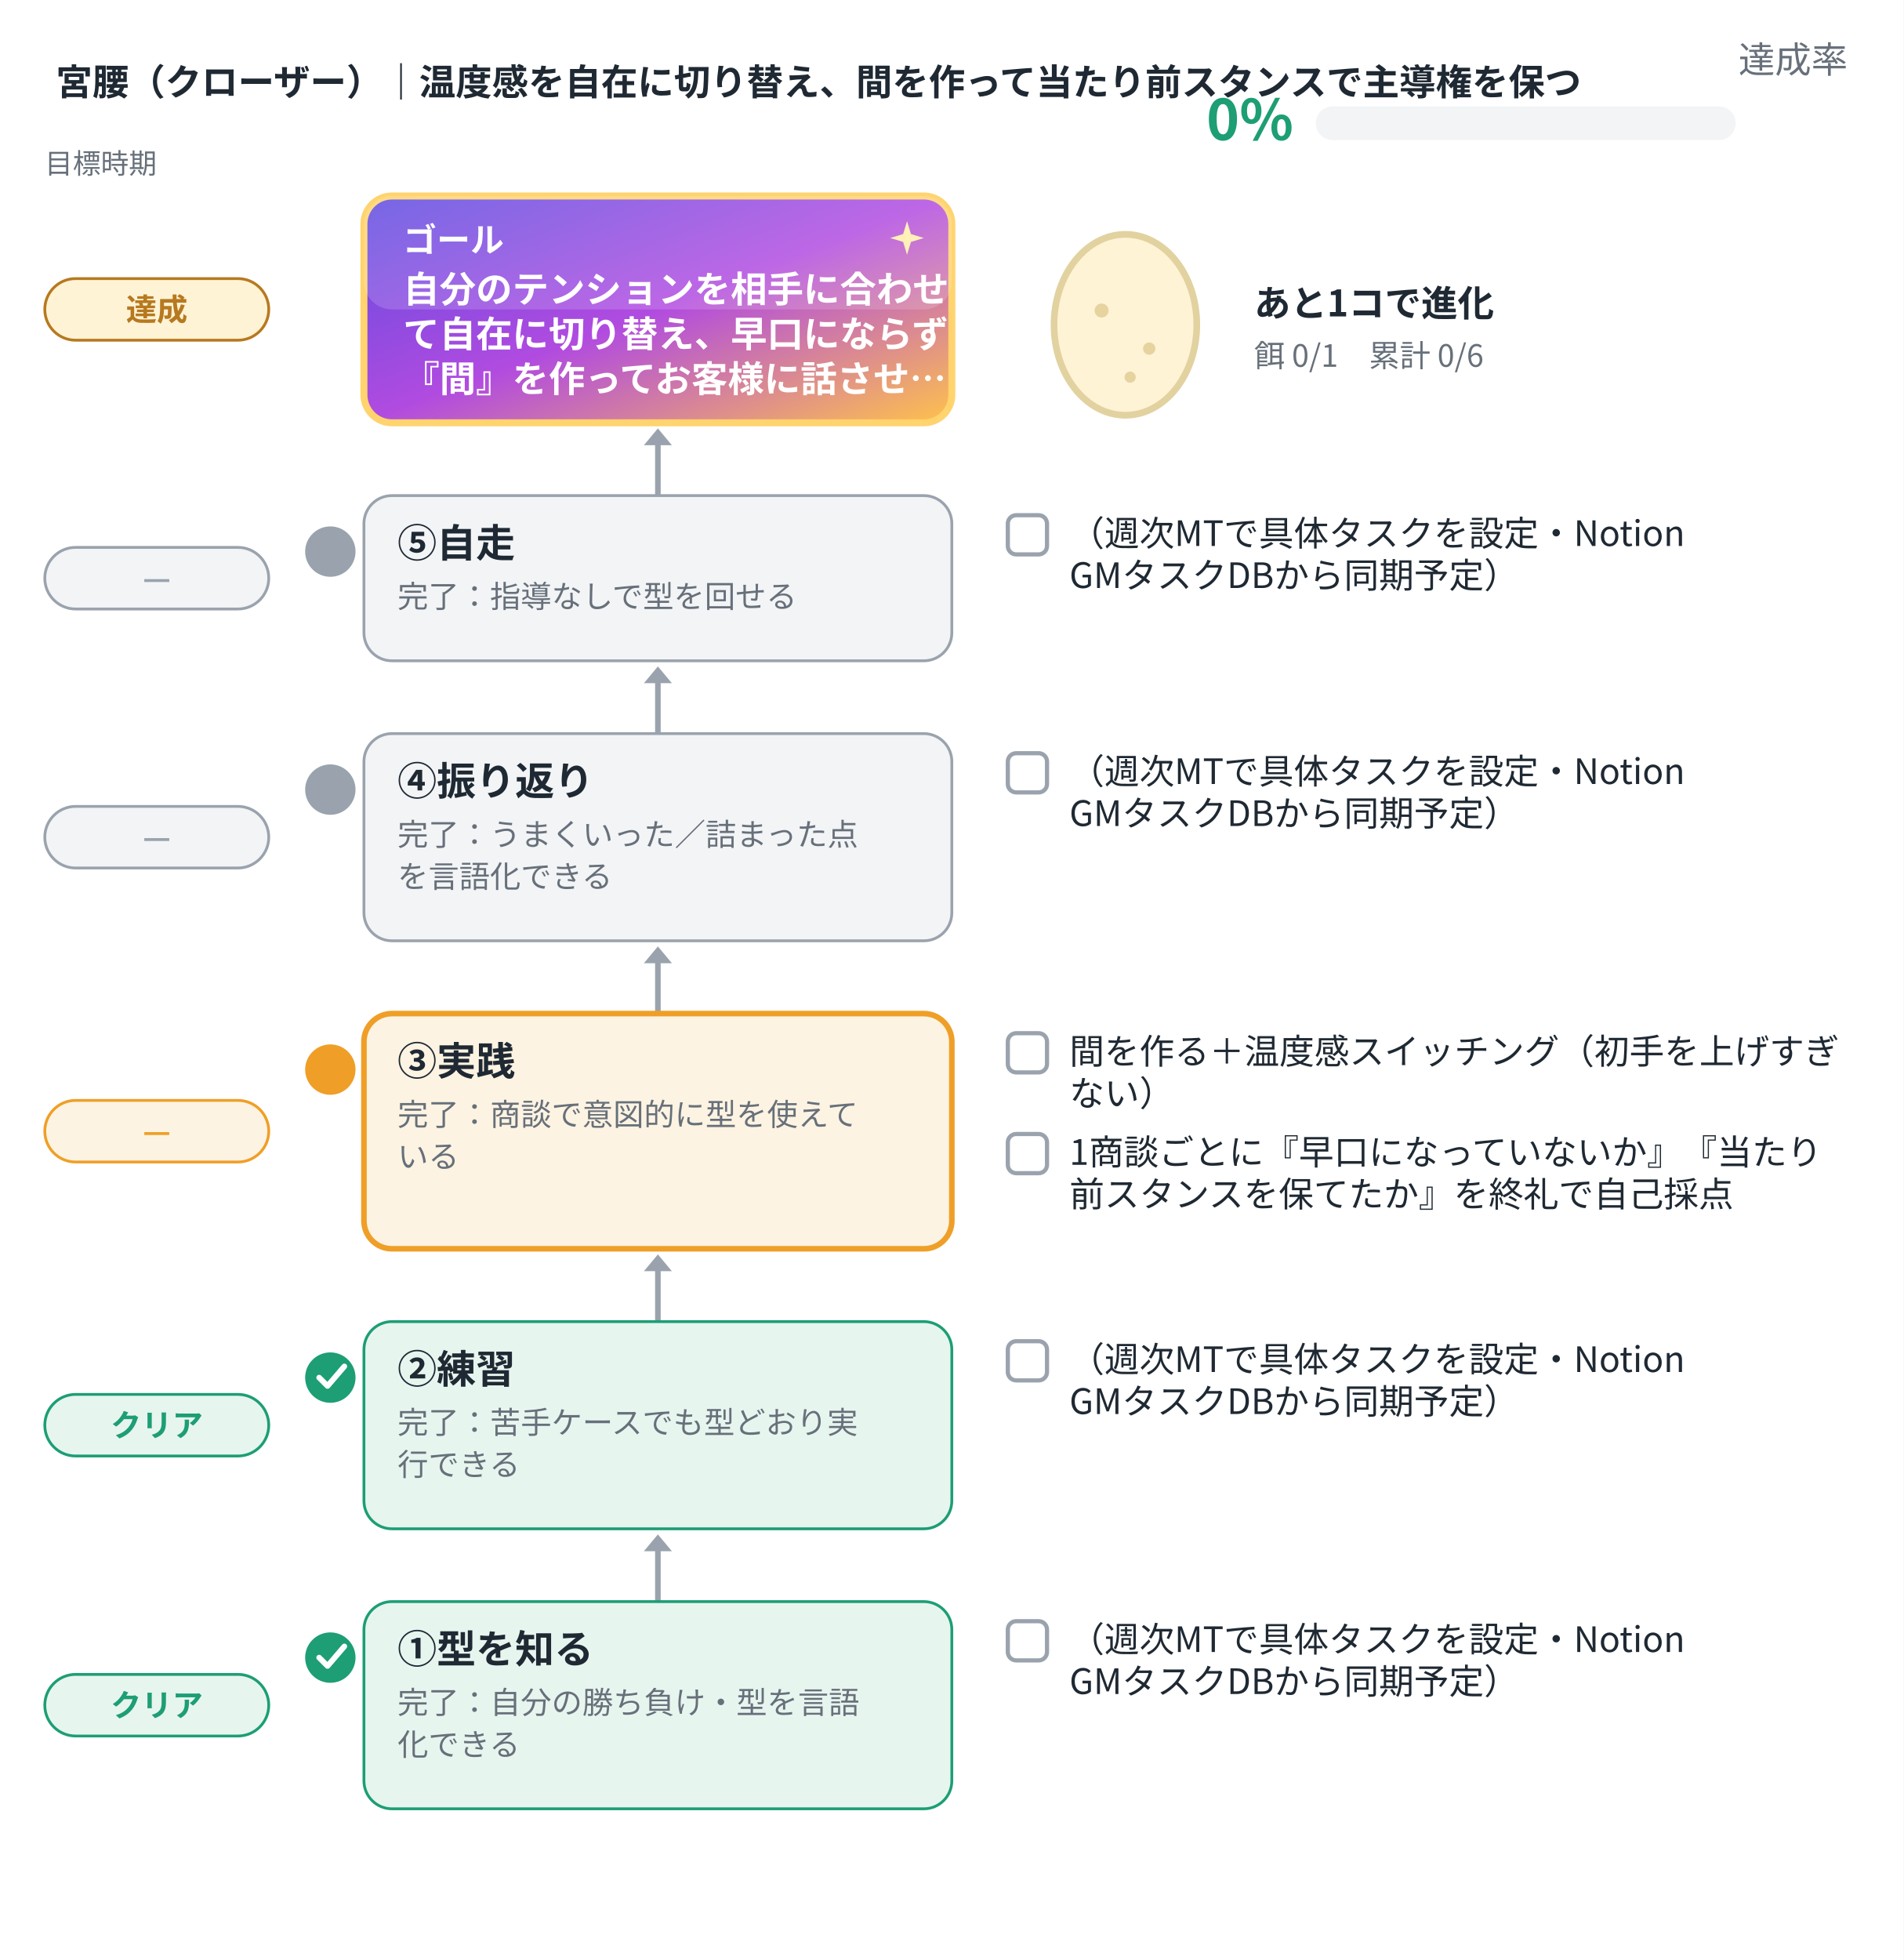
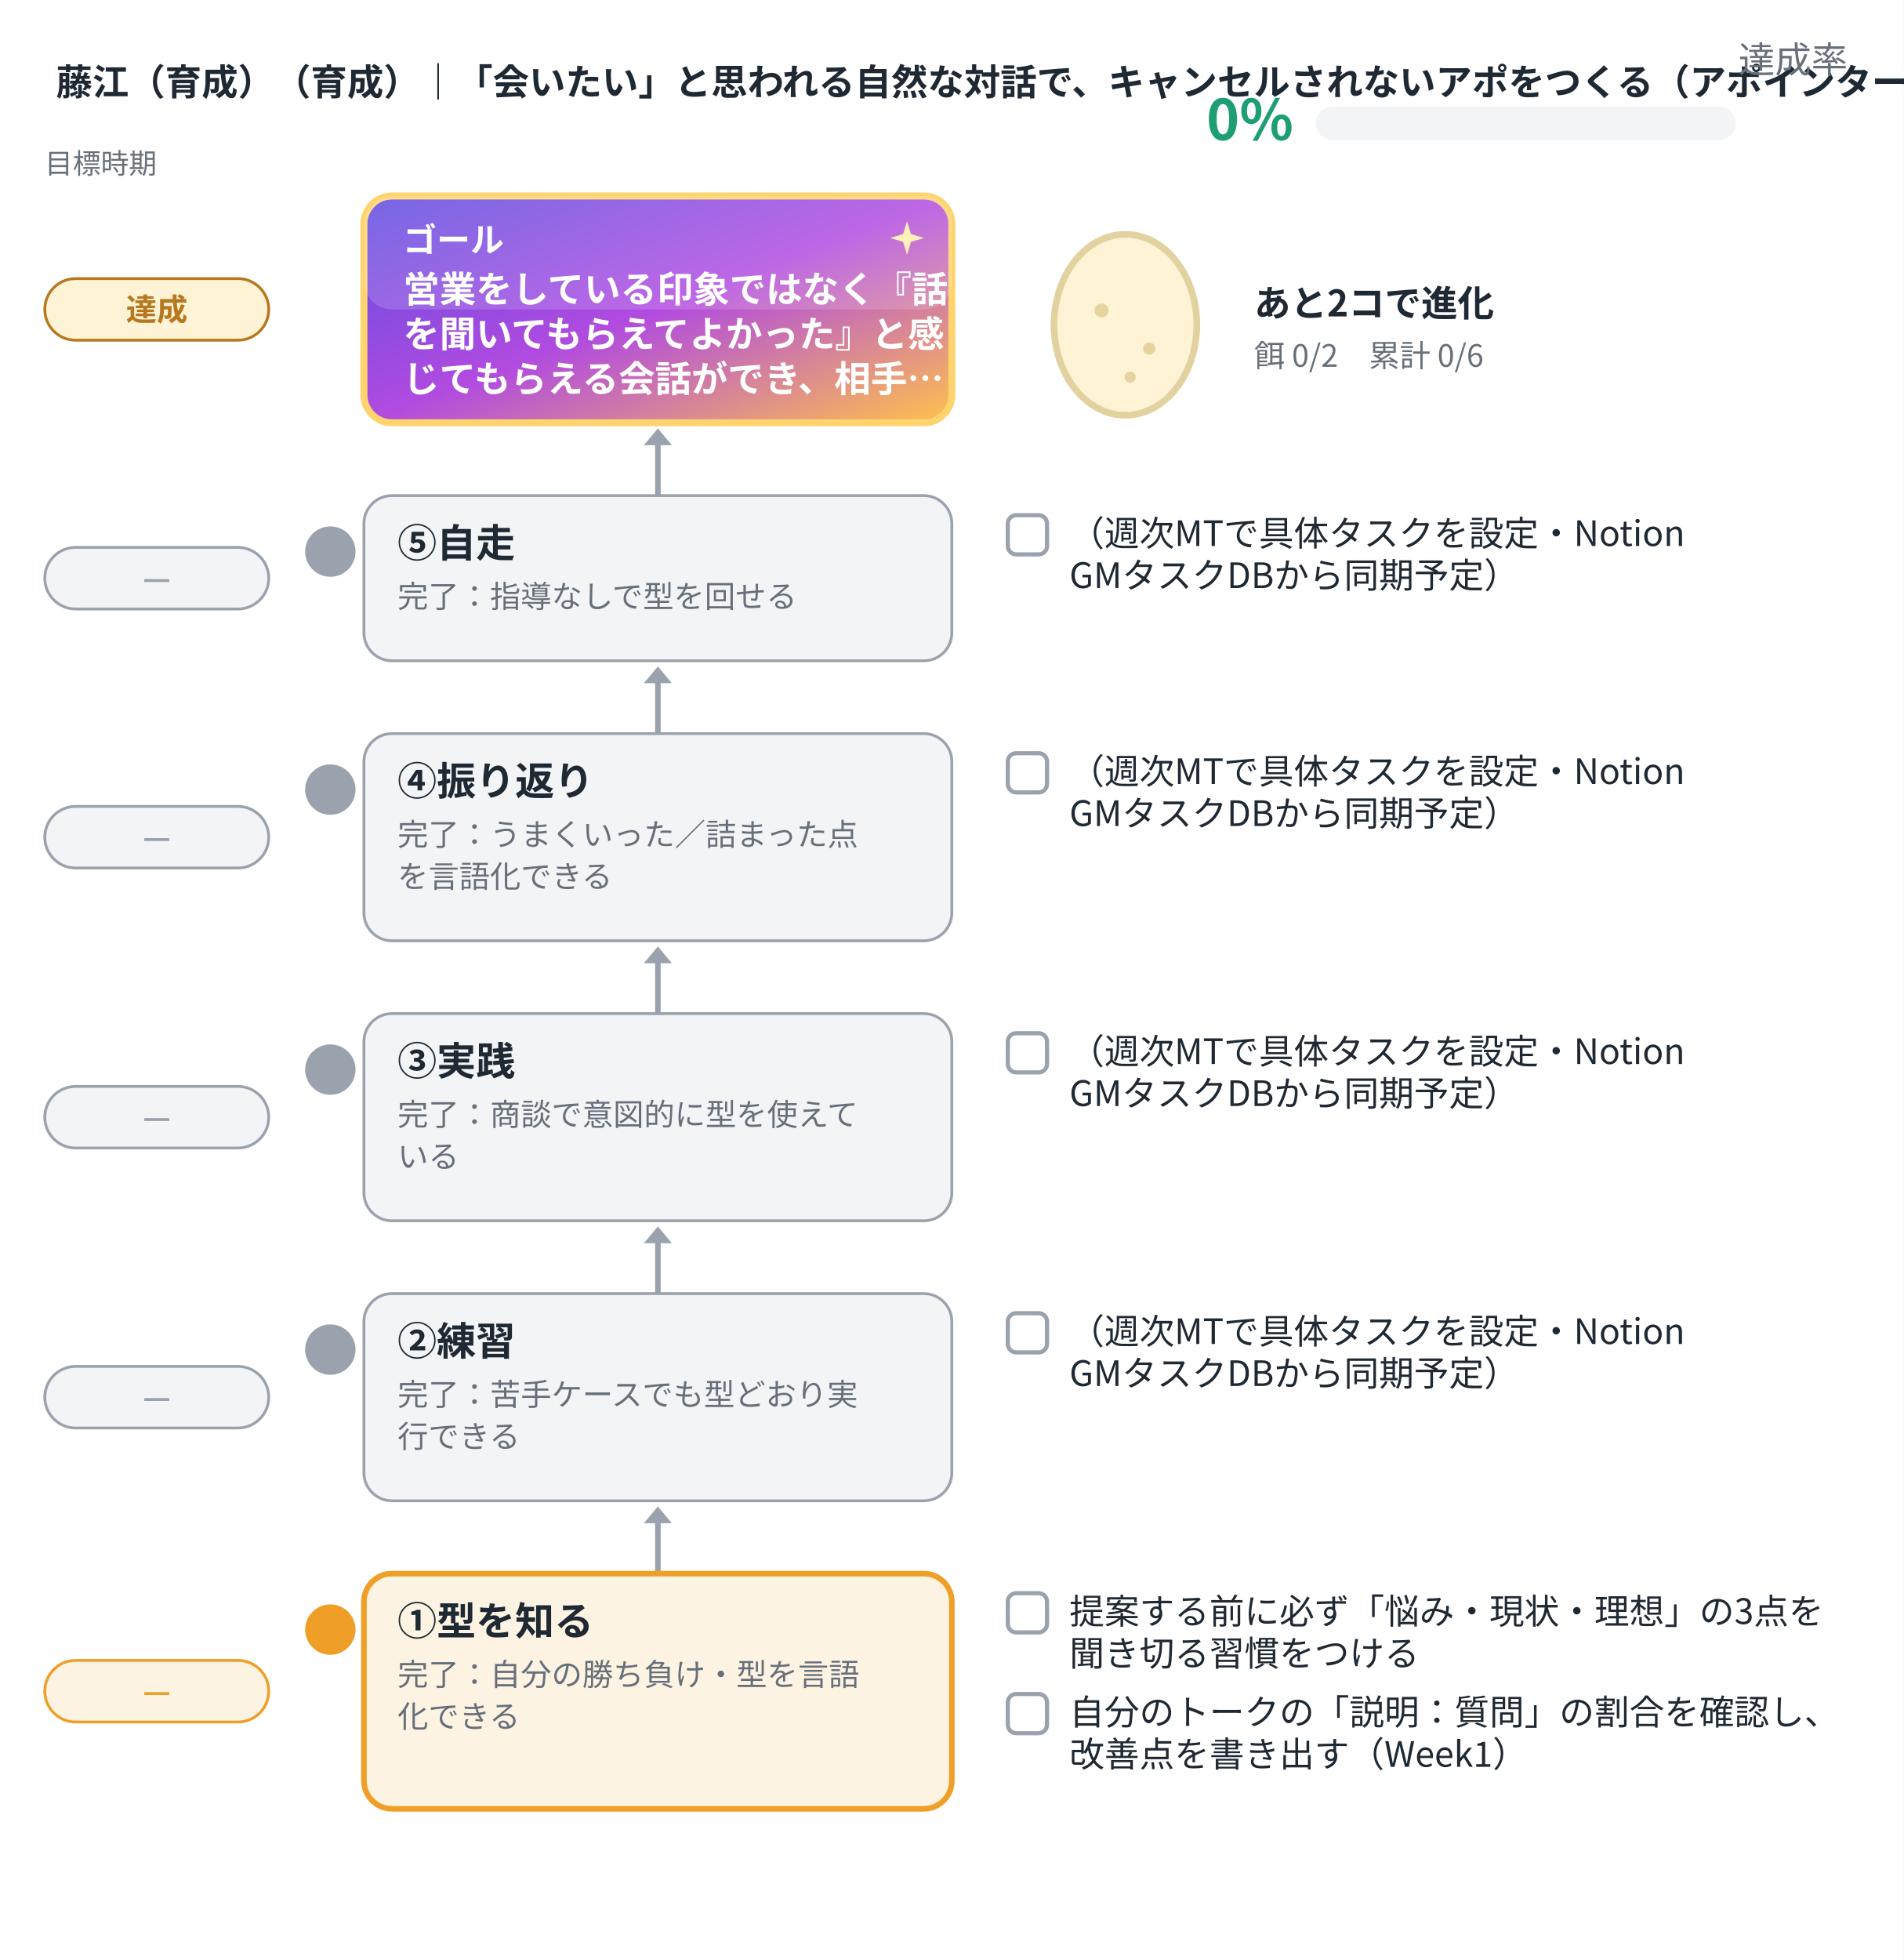
<svg xmlns="http://www.w3.org/2000/svg" viewBox="0 0 680 700" font-family="Hiragino Sans, 'Noto Sans CJK JP', 'Yu Gothic', sans-serif" width="680" height="700">
  <defs>
    <linearGradient id="goalGrad" x1="0" y1="0" x2="1" y2="1">
      <stop offset="0" stop-color="#5B4BE0" />
      <stop offset="0.5" stop-color="#B14BE0" />
      <stop offset="1" stop-color="#FFC24B" />
    </linearGradient>
    <linearGradient id="phx" x1="0" y1="0" x2="0" y2="1">
      <stop offset="0" stop-color="#FFE259" />
      <stop offset="0.5" stop-color="#FF9A00" />
      <stop offset="1" stop-color="#FF3D00" />
    </linearGradient>
    <linearGradient id="phx2" x1="0" y1="0" x2="0" y2="1">
      <stop offset="0" stop-color="#FFF0A0" />
      <stop offset="1" stop-color="#FF7A00" />
    </linearGradient>
    <linearGradient id="hen" x1="0" y1="0" x2="1" y2="1">
      <stop offset="0" stop-color="#37C9B0" />
      <stop offset="0.6" stop-color="#3DA0E8" />
      <stop offset="1" stop-color="#7A5BE0" />
    </linearGradient>
    <linearGradient id="pcock" x1="0" y1="0" x2="0" y2="1">
      <stop offset="0" stop-color="#2BD0C0" />
      <stop offset="0.55" stop-color="#2E8FD0" />
      <stop offset="1" stop-color="#2E4BB0" />
    </linearGradient>
    <linearGradient id="gold" x1="0" y1="0" x2="0" y2="1">
      <stop offset="0" stop-color="#FFF0A8" />
      <stop offset="0.5" stop-color="#F2C230" />
      <stop offset="1" stop-color="#C8901A" />
    </linearGradient>
  </defs>
  <rect x="0" y="0" width="680" height="700" fill="#FFFFFF" />
-   <text x="20" y="34" font-size="13" font-weight="700" fill="#1F2933">宮腰（クローザー）｜温度感を自在に切り替え、間を作って当たり前スタンスで主導権を保つ</text>
+   <text x="20" y="34" font-size="13" font-weight="700" fill="#1F2933">藤江（育成）（育成）｜「会いたい」と思われる自然な対話で、キャンセルされないアポをつくる（アポインター育成）</text>
  <text x="660" y="26" text-anchor="end" font-size="13" fill="#67707A">達成率</text>
  <text x="462" y="50" text-anchor="end" font-size="20" font-weight="700" fill="#1D9E75">0%</text>
  <rect x="470" y="38" width="150" height="12" rx="6" fill="#F2F4F6" />
  <rect x="470" y="38" width="0" height="12" rx="6" fill="#1D9E75" />
  <rect x="130" y="70" width="210" height="81" rx="10" fill="url(#goalGrad)" stroke="#FFD36E" stroke-width="2.5" />
  <rect x="130" y="70" width="210" height="40.5" rx="10" fill="#FFFFFF" opacity="0.16" />
  <text x="144" y="90" font-size="12" font-weight="700" fill="#FFFFFF">ゴール</text>
  <polygon points="324.0,79.0 325.4,83.6 330.0,85.0 325.4,86.4 324.0,91.0 322.6,86.4 318.0,85.0 322.6,83.6" fill="#FFF1B8" />
-   <text x="144" y="108" font-size="13" font-weight="600" fill="#FFFFFF">自分のテンションを相手に合わせ</text>
-   <text x="144" y="124" font-size="13" font-weight="600" fill="#FFFFFF">て自在に切り替え、早口にならず</text>
-   <text x="144" y="140" font-size="13" font-weight="600" fill="#FFFFFF">『間』を作ってお客様に話させ…</text>
+   <text x="144" y="108" font-size="13" font-weight="600" fill="#FFFFFF">営業をしている印象ではなく『話</text>
+   <text x="144" y="124" font-size="13" font-weight="600" fill="#FFFFFF">を聞いてもらえてよかった』と感</text>
+   <text x="144" y="140" font-size="13" font-weight="600" fill="#FFFFFF">じてもらえる会話ができ、相手…</text>
  <rect x="16" y="99.5" width="80" height="22" rx="11" fill="#FFF3D6" stroke="#B7791F" stroke-width="1" />
  <text x="56.0" y="114.5" text-anchor="middle" font-size="11" font-weight="700" fill="#B7791F">達成</text>
  <ellipse cx="402.0" cy="116.0" rx="25.5" ry="32.3" fill="#FFF3D6" />
  <ellipse cx="402.0" cy="116.0" rx="25.5" ry="32.3" fill="none" stroke="#E2D2A0" stroke-width="2.4" />
  <circle cx="393.5" cy="110.9" r="2.5" fill="#E6D3A0" />
  <circle cx="410.5" cy="124.5" r="2.2" fill="#E6D3A0" />
  <circle cx="403.7" cy="134.7" r="2.0" fill="#E6D3A0" />
-   <text x="448" y="113" font-size="13" font-weight="700" fill="#1F2933">あと1コで進化</text>
-   <text x="448" y="131" font-size="11" fill="#67707A">餌 0/1　累計 0/6</text>
+   <text x="448" y="113" font-size="13" font-weight="700" fill="#1F2933">あと2コで進化</text>
+   <text x="448" y="131" font-size="11" fill="#67707A">餌 0/2　累計 0/6</text>
  <text x="16" y="62" font-size="10" fill="#67707A">目標時期</text>
  <line x1="235.0" y1="177" x2="235.0" y2="157" stroke="#9AA3AD" stroke-width="2" />
  <path d="M230.0,159 L235.0,153 L240.0,159 Z" fill="#9AA3AD" />
  <rect x="130" y="177" width="210" height="59" rx="10" fill="#F2F4F6" stroke="#9AA3AD" stroke-width="1" />
  <circle cx="118" cy="197" r="9" fill="#9AA3AD" />
  <text x="142" y="199" font-size="14" font-weight="700" fill="#1F2933">⑤自走</text>
  <text x="142" y="217" font-size="11" fill="#67707A">完了：指導なしで型を回せる</text>
  <rect x="16" y="195.5" width="80" height="22" rx="11" fill="#F2F4F6" stroke="#9AA3AD" stroke-width="1" />
  <text x="56.0" y="210.5" text-anchor="middle" font-size="11" font-weight="700" fill="#9AA3AD">—</text>
  <rect x="360" y="184" width="14" height="14" rx="3" fill="#fff" stroke="#9AA3AD" stroke-width="1.5" />
  <text x="382" y="195" font-size="12.5" fill="#1F2933">（週次MTで具体タスクを設定・Notion </text>
  <text x="382" y="210" font-size="12.5" fill="#1F2933">GMタスクDBから同期予定）</text>
  <line x1="235.0" y1="262" x2="235.0" y2="242" stroke="#9AA3AD" stroke-width="2" />
  <path d="M230.0,244 L235.0,238 L240.0,244 Z" fill="#9AA3AD" />
  <rect x="130" y="262" width="210" height="74" rx="10" fill="#F2F4F6" stroke="#9AA3AD" stroke-width="1" />
  <circle cx="118" cy="282" r="9" fill="#9AA3AD" />
  <text x="142" y="284" font-size="14" font-weight="700" fill="#1F2933">④振り返り</text>
  <text x="142" y="302" font-size="11" fill="#67707A">完了：うまくいった／詰まった点</text>
  <text x="142" y="317" font-size="11" fill="#67707A">を言語化できる</text>
  <rect x="16" y="288.0" width="80" height="22" rx="11" fill="#F2F4F6" stroke="#9AA3AD" stroke-width="1" />
  <text x="56.0" y="303.0" text-anchor="middle" font-size="11" font-weight="700" fill="#9AA3AD">—</text>
  <rect x="360" y="269" width="14" height="14" rx="3" fill="#fff" stroke="#9AA3AD" stroke-width="1.5" />
  <text x="382" y="280" font-size="12.5" fill="#1F2933">（週次MTで具体タスクを設定・Notion </text>
  <text x="382" y="295" font-size="12.5" fill="#1F2933">GMタスクDBから同期予定）</text>
  <line x1="235.0" y1="362" x2="235.0" y2="342" stroke="#9AA3AD" stroke-width="2" />
  <path d="M230.0,344 L235.0,338 L240.0,344 Z" fill="#9AA3AD" />
-   <rect x="130" y="362" width="210" height="84" rx="10" fill="#FDF3E2" stroke="#EF9F27" stroke-width="2" />
-   <circle cx="118" cy="382" r="9" fill="#EF9F27" />
+   <rect x="130" y="362" width="210" height="74" rx="10" fill="#F2F4F6" stroke="#9AA3AD" stroke-width="1" />
+   <circle cx="118" cy="382" r="9" fill="#9AA3AD" />
  <text x="142" y="384" font-size="14" font-weight="700" fill="#1F2933">③実践</text>
  <text x="142" y="402" font-size="11" fill="#67707A">完了：商談で意図的に型を使えて</text>
  <text x="142" y="417" font-size="11" fill="#67707A">いる</text>
-   <rect x="16" y="393.0" width="80" height="22" rx="11" fill="#FDF3E2" stroke="#EF9F27" stroke-width="1" />
-   <text x="56.0" y="408.0" text-anchor="middle" font-size="11" font-weight="700" fill="#EF9F27">—</text>
+   <rect x="16" y="388.0" width="80" height="22" rx="11" fill="#F2F4F6" stroke="#9AA3AD" stroke-width="1" />
+   <text x="56.0" y="403.0" text-anchor="middle" font-size="11" font-weight="700" fill="#9AA3AD">—</text>
  <rect x="360" y="369" width="14" height="14" rx="3" fill="#fff" stroke="#9AA3AD" stroke-width="1.5" />
-   <text x="382" y="380" font-size="12.5" fill="#1F2933">間を作る＋温度感スイッチング（初手を上げすぎ</text>
-   <text x="382" y="395" font-size="12.5" fill="#1F2933">ない）</text>
-   <rect x="360" y="405" width="14" height="14" rx="3" fill="#fff" stroke="#9AA3AD" stroke-width="1.5" />
-   <text x="382" y="416" font-size="12.5" fill="#1F2933">1商談ごとに『早口になっていないか』『当たり</text>
-   <text x="382" y="431" font-size="12.5" fill="#1F2933">前スタンスを保てたか』を終礼で自己採点</text>
-   <line x1="235.0" y1="472" x2="235.0" y2="452" stroke="#9AA3AD" stroke-width="2" />
-   <path d="M230.0,454 L235.0,448 L240.0,454 Z" fill="#9AA3AD" />
-   <rect x="130" y="472" width="210" height="74" rx="10" fill="#E7F5EF" stroke="#1D9E75" stroke-width="1" />
-   <circle cx="118" cy="492" r="9" fill="#1D9E75" />
-   <path d="M114,492 l3,3 l6,-7" fill="none" stroke="#fff" stroke-width="2" stroke-linecap="round" stroke-linejoin="round" />
-   <text x="142" y="494" font-size="14" font-weight="700" fill="#1F2933">②練習</text>
-   <text x="142" y="512" font-size="11" fill="#67707A">完了：苦手ケースでも型どおり実</text>
-   <text x="142" y="527" font-size="11" fill="#67707A">行できる</text>
-   <rect x="16" y="498.0" width="80" height="22" rx="11" fill="#E7F5EF" stroke="#1D9E75" stroke-width="1" />
-   <text x="56.0" y="513.0" text-anchor="middle" font-size="11" font-weight="700" fill="#1D9E75">クリア</text>
-   <rect x="360" y="479" width="14" height="14" rx="3" fill="#fff" stroke="#9AA3AD" stroke-width="1.5" />
-   <text x="382" y="490" font-size="12.5" fill="#1F2933">（週次MTで具体タスクを設定・Notion </text>
-   <text x="382" y="505" font-size="12.5" fill="#1F2933">GMタスクDBから同期予定）</text>
-   <line x1="235.0" y1="572" x2="235.0" y2="552" stroke="#9AA3AD" stroke-width="2" />
-   <path d="M230.0,554 L235.0,548 L240.0,554 Z" fill="#9AA3AD" />
-   <rect x="130" y="572" width="210" height="74" rx="10" fill="#E7F5EF" stroke="#1D9E75" stroke-width="1" />
-   <circle cx="118" cy="592" r="9" fill="#1D9E75" />
-   <path d="M114,592 l3,3 l6,-7" fill="none" stroke="#fff" stroke-width="2" stroke-linecap="round" stroke-linejoin="round" />
-   <text x="142" y="594" font-size="14" font-weight="700" fill="#1F2933">①型を知る</text>
-   <text x="142" y="612" font-size="11" fill="#67707A">完了：自分の勝ち負け・型を言語</text>
-   <text x="142" y="627" font-size="11" fill="#67707A">化できる</text>
-   <rect x="16" y="598.0" width="80" height="22" rx="11" fill="#E7F5EF" stroke="#1D9E75" stroke-width="1" />
-   <text x="56.0" y="613.0" text-anchor="middle" font-size="11" font-weight="700" fill="#1D9E75">クリア</text>
-   <rect x="360" y="579" width="14" height="14" rx="3" fill="#fff" stroke="#9AA3AD" stroke-width="1.5" />
-   <text x="382" y="590" font-size="12.5" fill="#1F2933">（週次MTで具体タスクを設定・Notion </text>
-   <text x="382" y="605" font-size="12.5" fill="#1F2933">GMタスクDBから同期予定）</text>
+   <text x="382" y="380" font-size="12.5" fill="#1F2933">（週次MTで具体タスクを設定・Notion </text>
+   <text x="382" y="395" font-size="12.5" fill="#1F2933">GMタスクDBから同期予定）</text>
+   <line x1="235.0" y1="462" x2="235.0" y2="442" stroke="#9AA3AD" stroke-width="2" />
+   <path d="M230.0,444 L235.0,438 L240.0,444 Z" fill="#9AA3AD" />
+   <rect x="130" y="462" width="210" height="74" rx="10" fill="#F2F4F6" stroke="#9AA3AD" stroke-width="1" />
+   <circle cx="118" cy="482" r="9" fill="#9AA3AD" />
+   <text x="142" y="484" font-size="14" font-weight="700" fill="#1F2933">②練習</text>
+   <text x="142" y="502" font-size="11" fill="#67707A">完了：苦手ケースでも型どおり実</text>
+   <text x="142" y="517" font-size="11" fill="#67707A">行できる</text>
+   <rect x="16" y="488.0" width="80" height="22" rx="11" fill="#F2F4F6" stroke="#9AA3AD" stroke-width="1" />
+   <text x="56.0" y="503.0" text-anchor="middle" font-size="11" font-weight="700" fill="#9AA3AD">—</text>
+   <rect x="360" y="469" width="14" height="14" rx="3" fill="#fff" stroke="#9AA3AD" stroke-width="1.5" />
+   <text x="382" y="480" font-size="12.5" fill="#1F2933">（週次MTで具体タスクを設定・Notion </text>
+   <text x="382" y="495" font-size="12.5" fill="#1F2933">GMタスクDBから同期予定）</text>
+   <line x1="235.0" y1="562" x2="235.0" y2="542" stroke="#9AA3AD" stroke-width="2" />
+   <path d="M230.0,544 L235.0,538 L240.0,544 Z" fill="#9AA3AD" />
+   <rect x="130" y="562" width="210" height="84" rx="10" fill="#FDF3E2" stroke="#EF9F27" stroke-width="2" />
+   <circle cx="118" cy="582" r="9" fill="#EF9F27" />
+   <text x="142" y="584" font-size="14" font-weight="700" fill="#1F2933">①型を知る</text>
+   <text x="142" y="602" font-size="11" fill="#67707A">完了：自分の勝ち負け・型を言語</text>
+   <text x="142" y="617" font-size="11" fill="#67707A">化できる</text>
+   <rect x="16" y="593.0" width="80" height="22" rx="11" fill="#FDF3E2" stroke="#EF9F27" stroke-width="1" />
+   <text x="56.0" y="608.0" text-anchor="middle" font-size="11" font-weight="700" fill="#EF9F27">—</text>
+   <rect x="360" y="569" width="14" height="14" rx="3" fill="#fff" stroke="#9AA3AD" stroke-width="1.5" />
+   <text x="382" y="580" font-size="12.5" fill="#1F2933">提案する前に必ず「悩み・現状・理想」の3点を</text>
+   <text x="382" y="595" font-size="12.5" fill="#1F2933">聞き切る習慣をつける</text>
+   <rect x="360" y="605" width="14" height="14" rx="3" fill="#fff" stroke="#9AA3AD" stroke-width="1.5" />
+   <text x="382" y="616" font-size="12.5" fill="#1F2933">自分のトークの「説明：質問」の割合を確認し、</text>
+   <text x="382" y="631" font-size="12.5" fill="#1F2933">改善点を書き出す（Week1）</text>
</svg>
